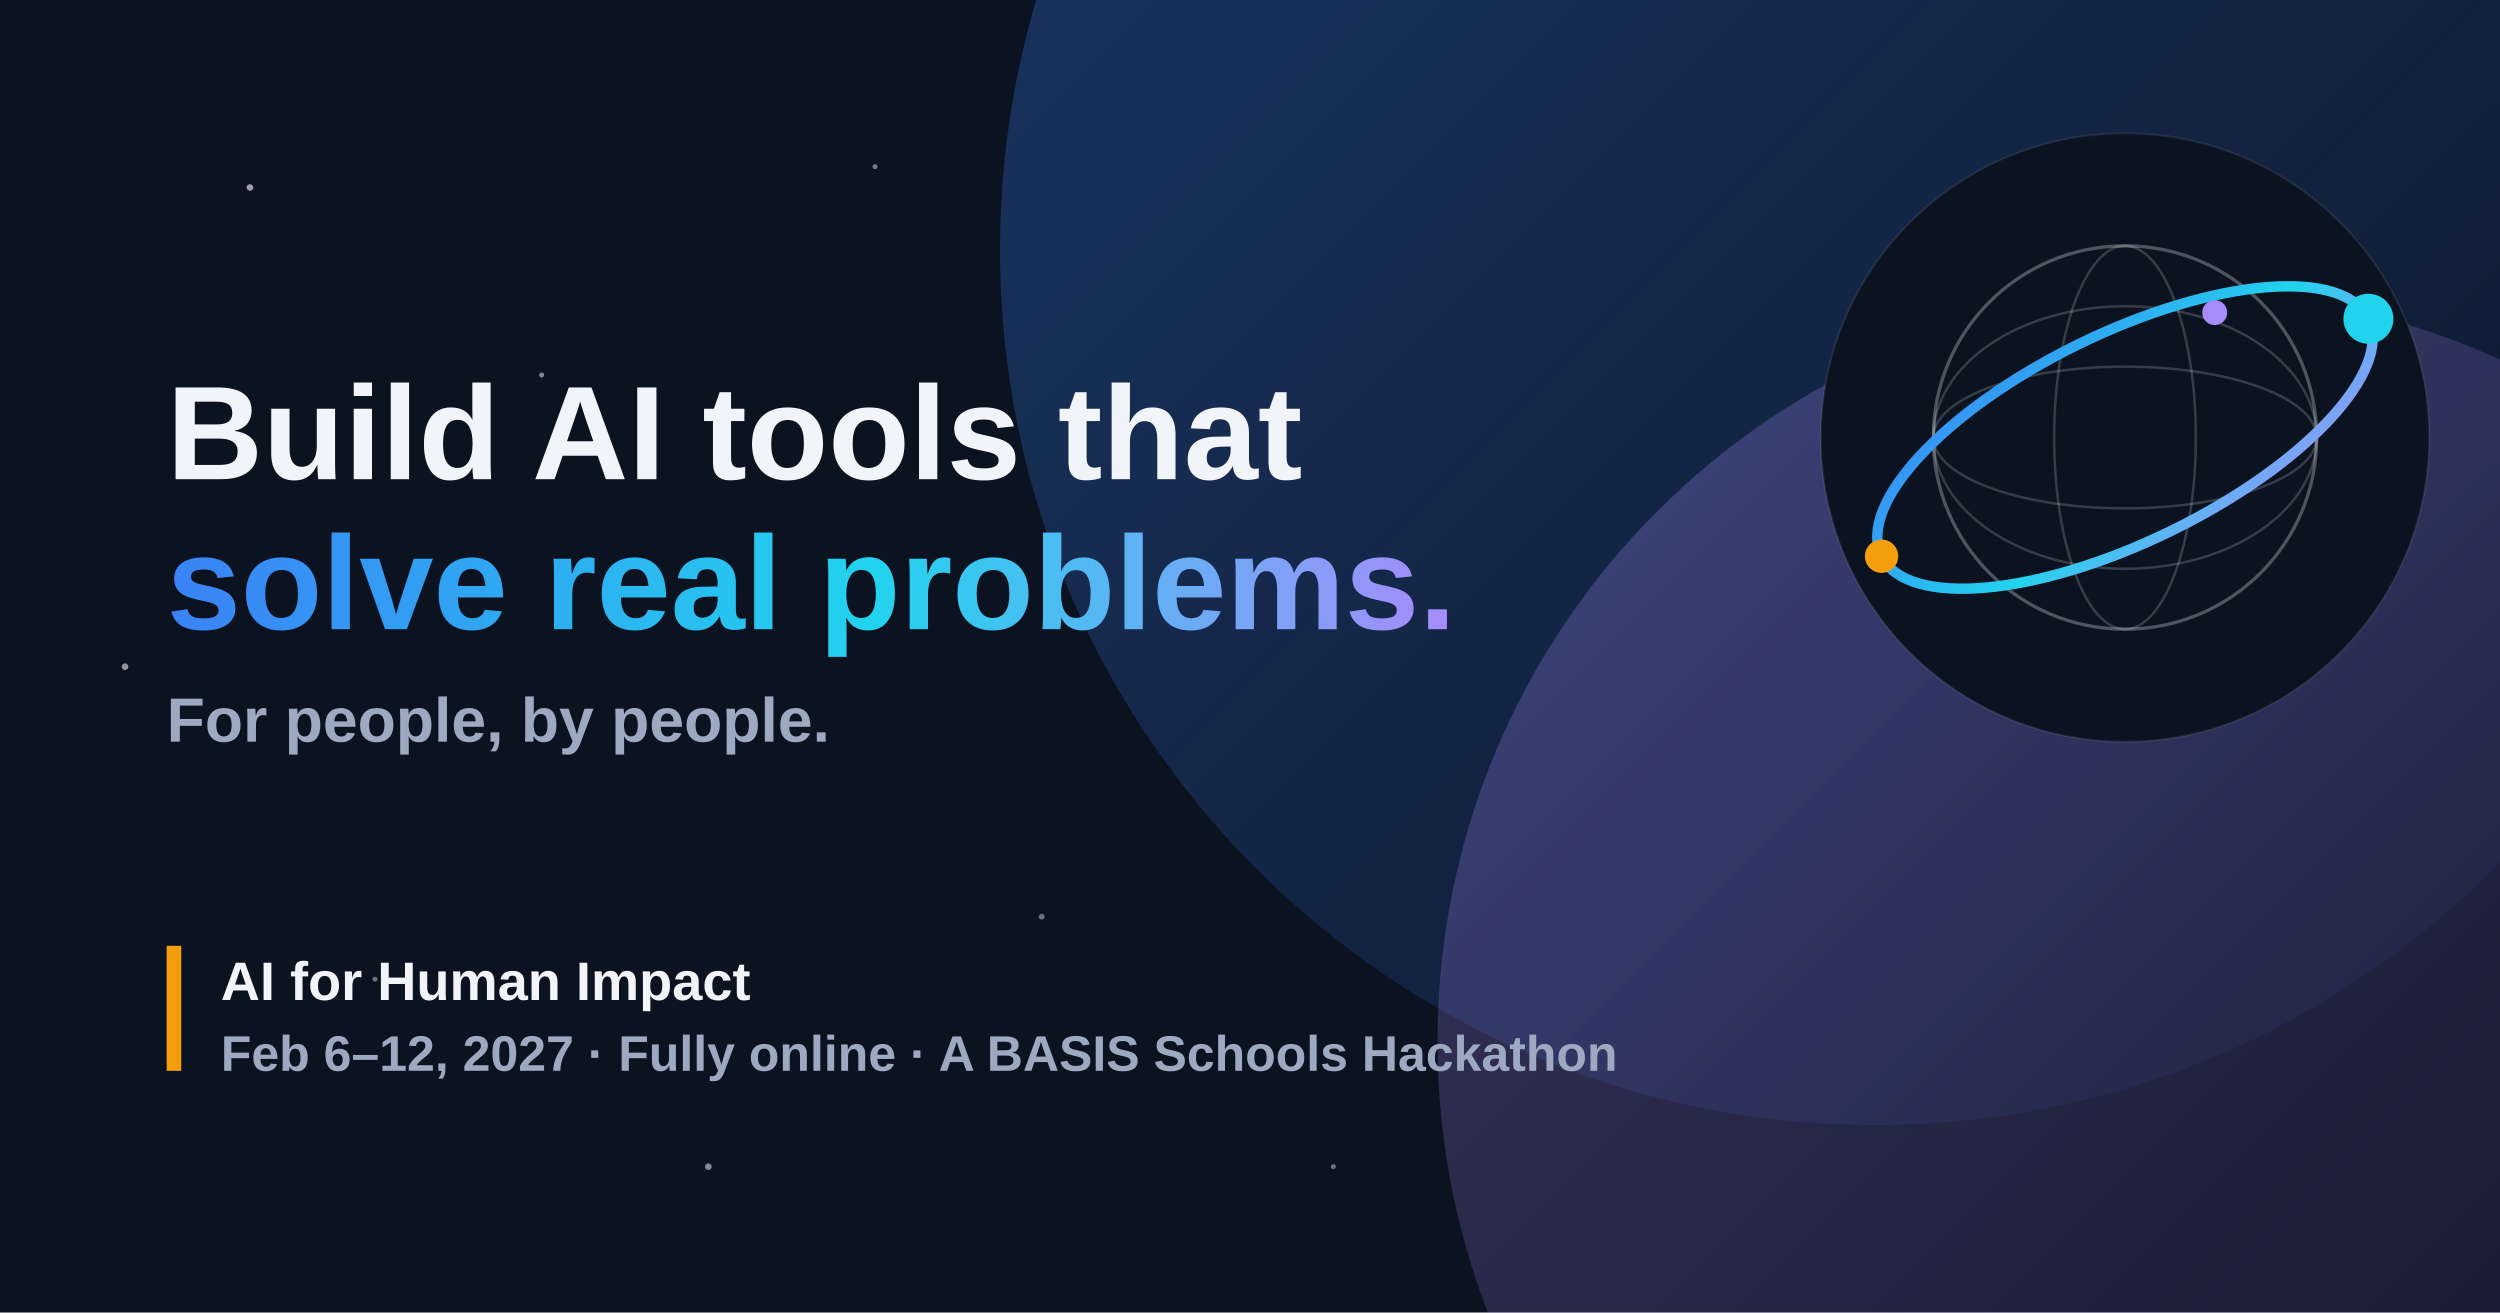
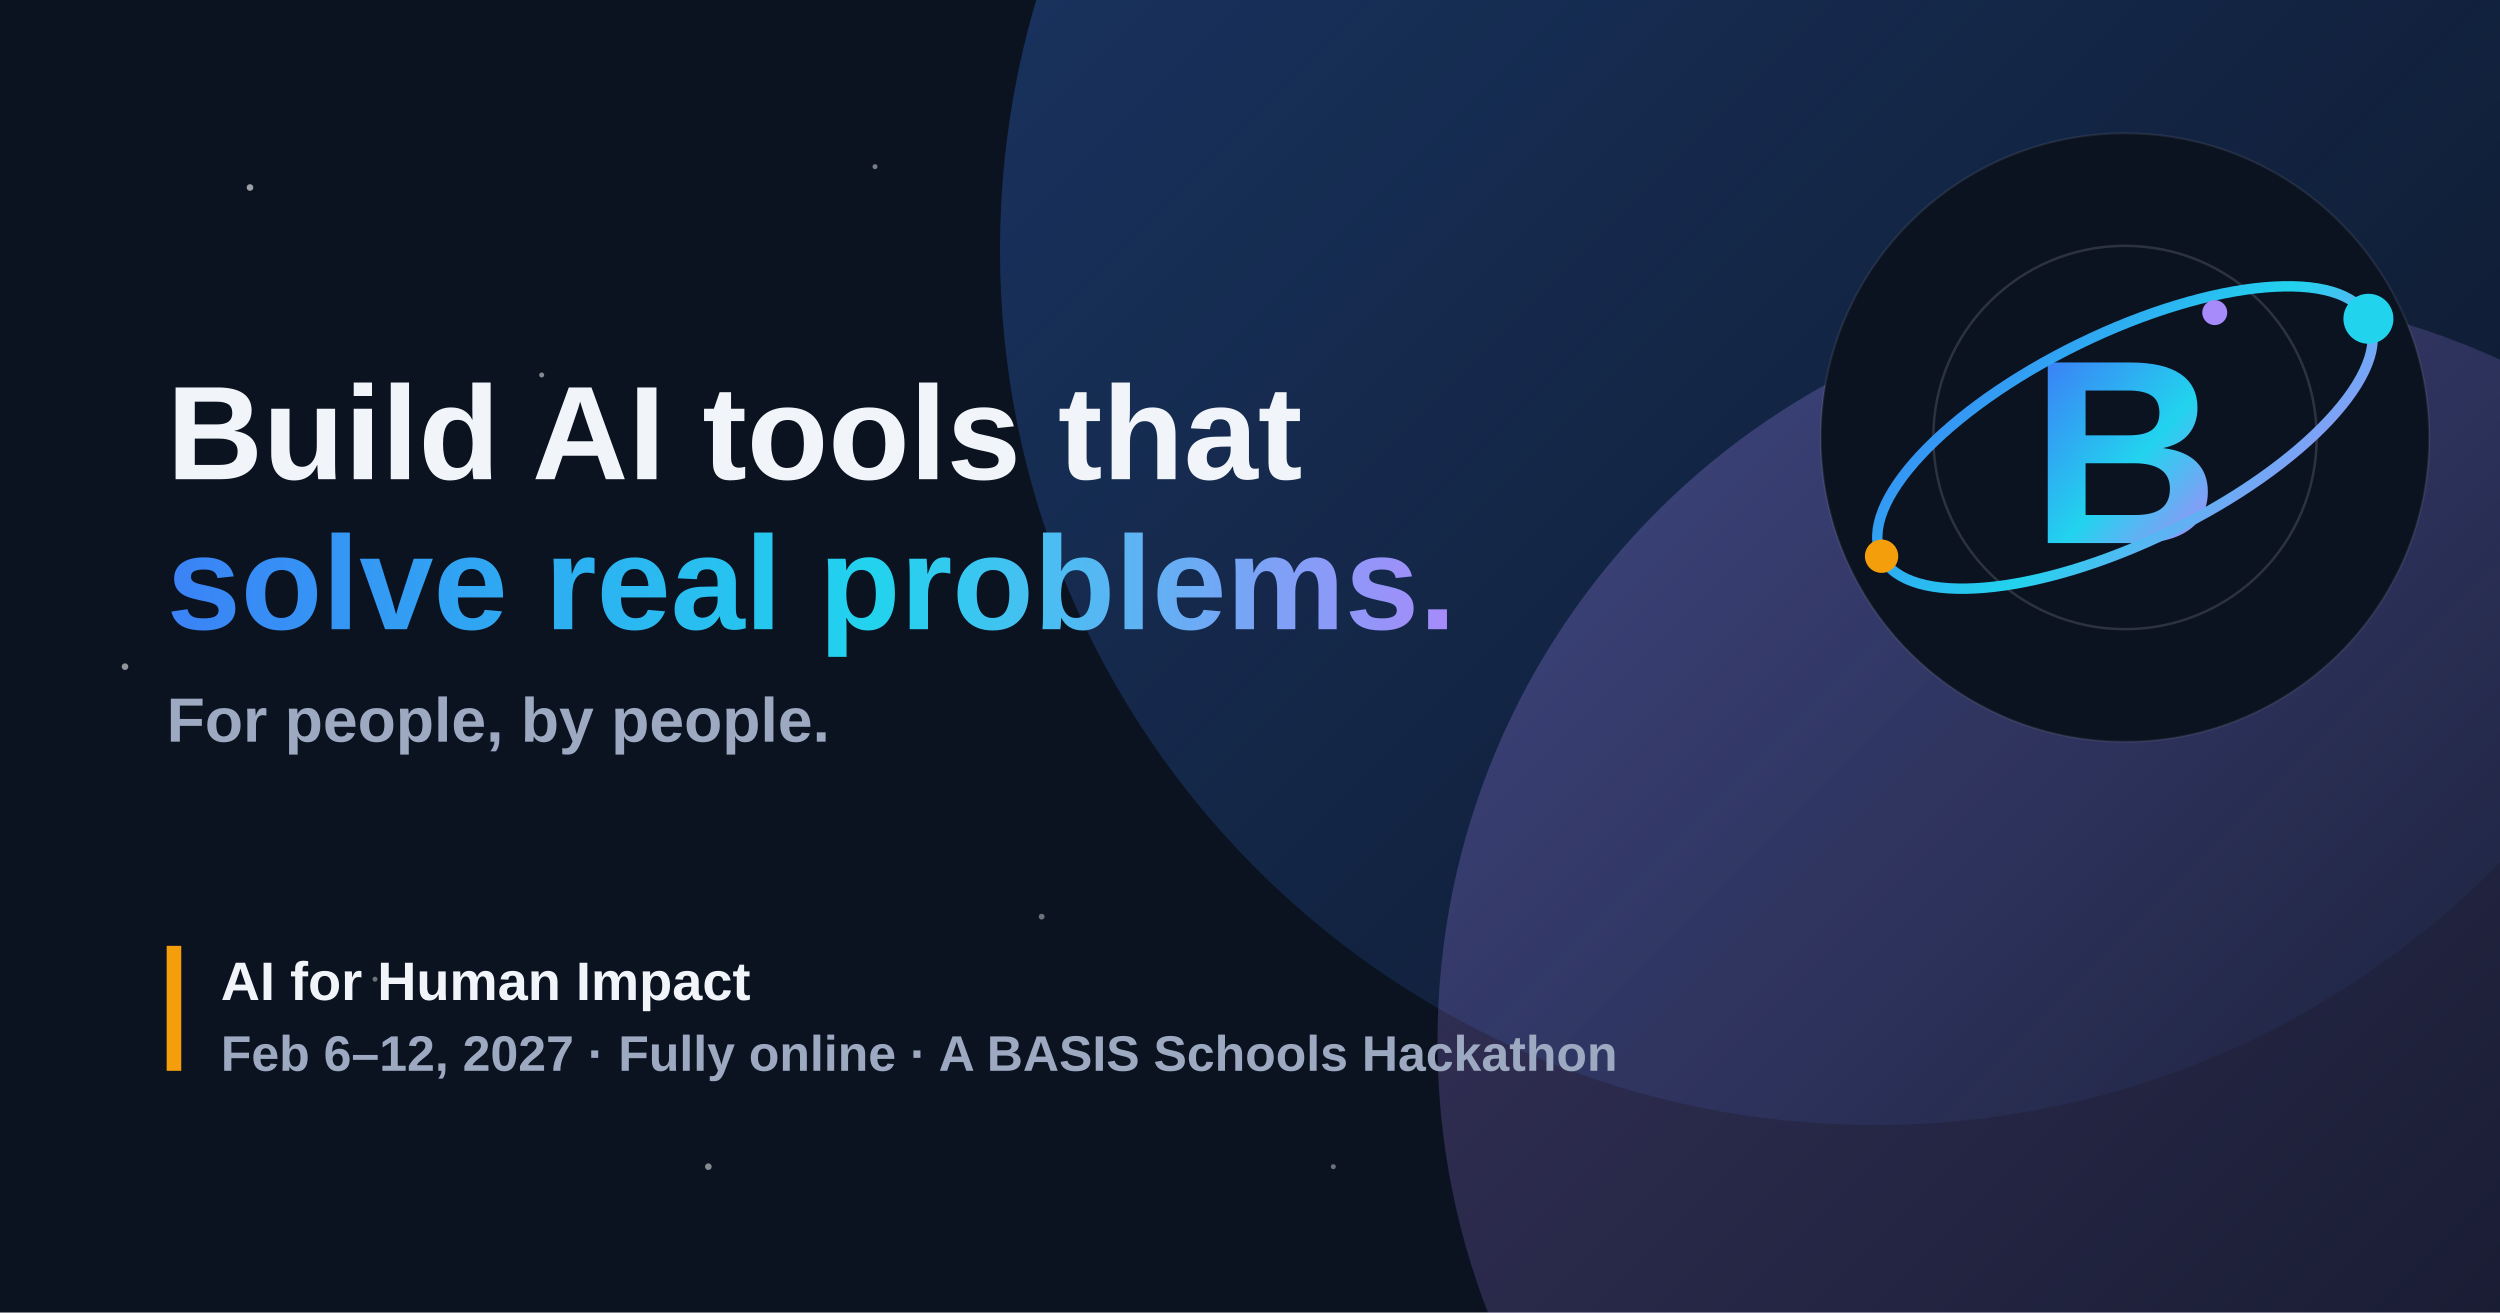
<svg xmlns="http://www.w3.org/2000/svg" viewBox="0 0 1200 630" width="1200" height="630">
  <defs>
    <style>
      .title{ font-family:Arial, 'Helvetica Neue', sans-serif; font-weight:800; }
      .sub{ font-family:Arial, 'Helvetica Neue', sans-serif; font-weight:600; }
    </style>
    <linearGradient id="bgGlow1" cx="50%" cy="50%" x1="0" y1="0" x2="1" y2="1">
      <stop offset="0%" stop-color="#3B82F6" stop-opacity="0.35" />
      <stop offset="100%" stop-color="#3B82F6" stop-opacity="0" />
    </linearGradient>
    <linearGradient id="bgGlow2" x1="0" y1="0" x2="1" y2="1">
      <stop offset="0%" stop-color="#A78BFA" stop-opacity="0.30" />
      <stop offset="100%" stop-color="#A78BFA" stop-opacity="0" />
    </linearGradient>
    <linearGradient id="markGrad" x1="0" y1="0" x2="1" y2="1">
      <stop offset="0%" stop-color="#3B82F6" />
      <stop offset="55%" stop-color="#22D3EE" />
      <stop offset="100%" stop-color="#A78BFA" />
    </linearGradient>
    <linearGradient id="textGrad" x1="0" y1="0" x2="1" y2="0">
      <stop offset="0%" stop-color="#3B82F6" />
      <stop offset="55%" stop-color="#22D3EE" />
      <stop offset="100%" stop-color="#A78BFA" />
    </linearGradient>
  </defs>
  <rect width="1200" height="630" fill="#0B1220" />
  <circle cx="900" cy="120" r="420" fill="url(#bgGlow1)" />
  <circle cx="1050" cy="500" r="360" fill="url(#bgGlow2)" />
  <g fill="#FFFFFF">
    <circle cx="120" cy="90" r="1.6" opacity="0.6" />
    <circle cx="260" cy="180" r="1.2" opacity="0.5" />
    <circle cx="60" cy="320" r="1.6" opacity="0.55" />
    <circle cx="180" cy="470" r="1.2" opacity="0.4" />
    <circle cx="340" cy="560" r="1.6" opacity="0.5" />
    <circle cx="420" cy="80" r="1.2" opacity="0.45" />
    <circle cx="500" cy="440" r="1.4" opacity="0.4" />
    <circle cx="640" cy="560" r="1.2" opacity="0.4" />
  </g>
  <rect x="80" y="454" width="7" height="60" fill="#F59E0B" />
  <text x="106" y="480" class="sub" font-size="26" fill="#F1F5F9">AI for Human Impact</text>
  <text x="106" y="514" class="sub" font-size="24" fill="#9CA9C0">Feb 6–12, 2027 · Fully online · A BASIS Schools Hackathon</text>
  <text x="80" y="230" class="title" font-size="64" fill="#F1F5F9">Build AI tools that</text>
  <text x="80" y="302" class="title" font-size="64" fill="url(#textGrad)">solve real problems.</text>
  <text x="80" y="356" class="sub" font-size="30" fill="#9CA9C0">For people, by people.</text>
  <g transform="translate(870,60)">
    <circle cx="150" cy="150" r="146" fill="#0B1220" stroke="rgba(255,255,255,0.08)" />
-     <circle cx="150" cy="150" r="92" fill="none" stroke="rgba(255,255,255,0.28)" stroke-width="1.6" />
-     <ellipse cx="150" cy="150" rx="92" ry="34" fill="none" stroke="rgba(255,255,255,0.18)" stroke-width="1.2" />
-     <ellipse cx="150" cy="150" rx="92" ry="63" fill="none" stroke="rgba(255,255,255,0.18)" stroke-width="1.2" />
-     <ellipse cx="150" cy="150" rx="34" ry="92" fill="none" stroke="rgba(255,255,255,0.18)" stroke-width="1.2" />
+     <circle cx="150" cy="150" r="92" fill="none" stroke="rgba(255,255,255,0.14)" stroke-width="1.2" />
+     <text x="150" y="157" text-anchor="middle" dominant-baseline="central" font-family="Arial, 'Helvetica Neue', sans-serif" font-weight="800" font-size="126" fill="url(#markGrad)">B</text>
    <g transform="rotate(-26 150 150)">
      <ellipse cx="150" cy="150" rx="130" ry="50" fill="none" stroke="url(#markGrad)" stroke-width="5" />
      <circle cx="280" cy="150" r="12" fill="#22D3EE" />
      <circle cx="20" cy="150" r="8" fill="#F59E0B" />
      <circle cx="215" cy="115" r="6" fill="#A78BFA" />
    </g>
  </g>
</svg>
